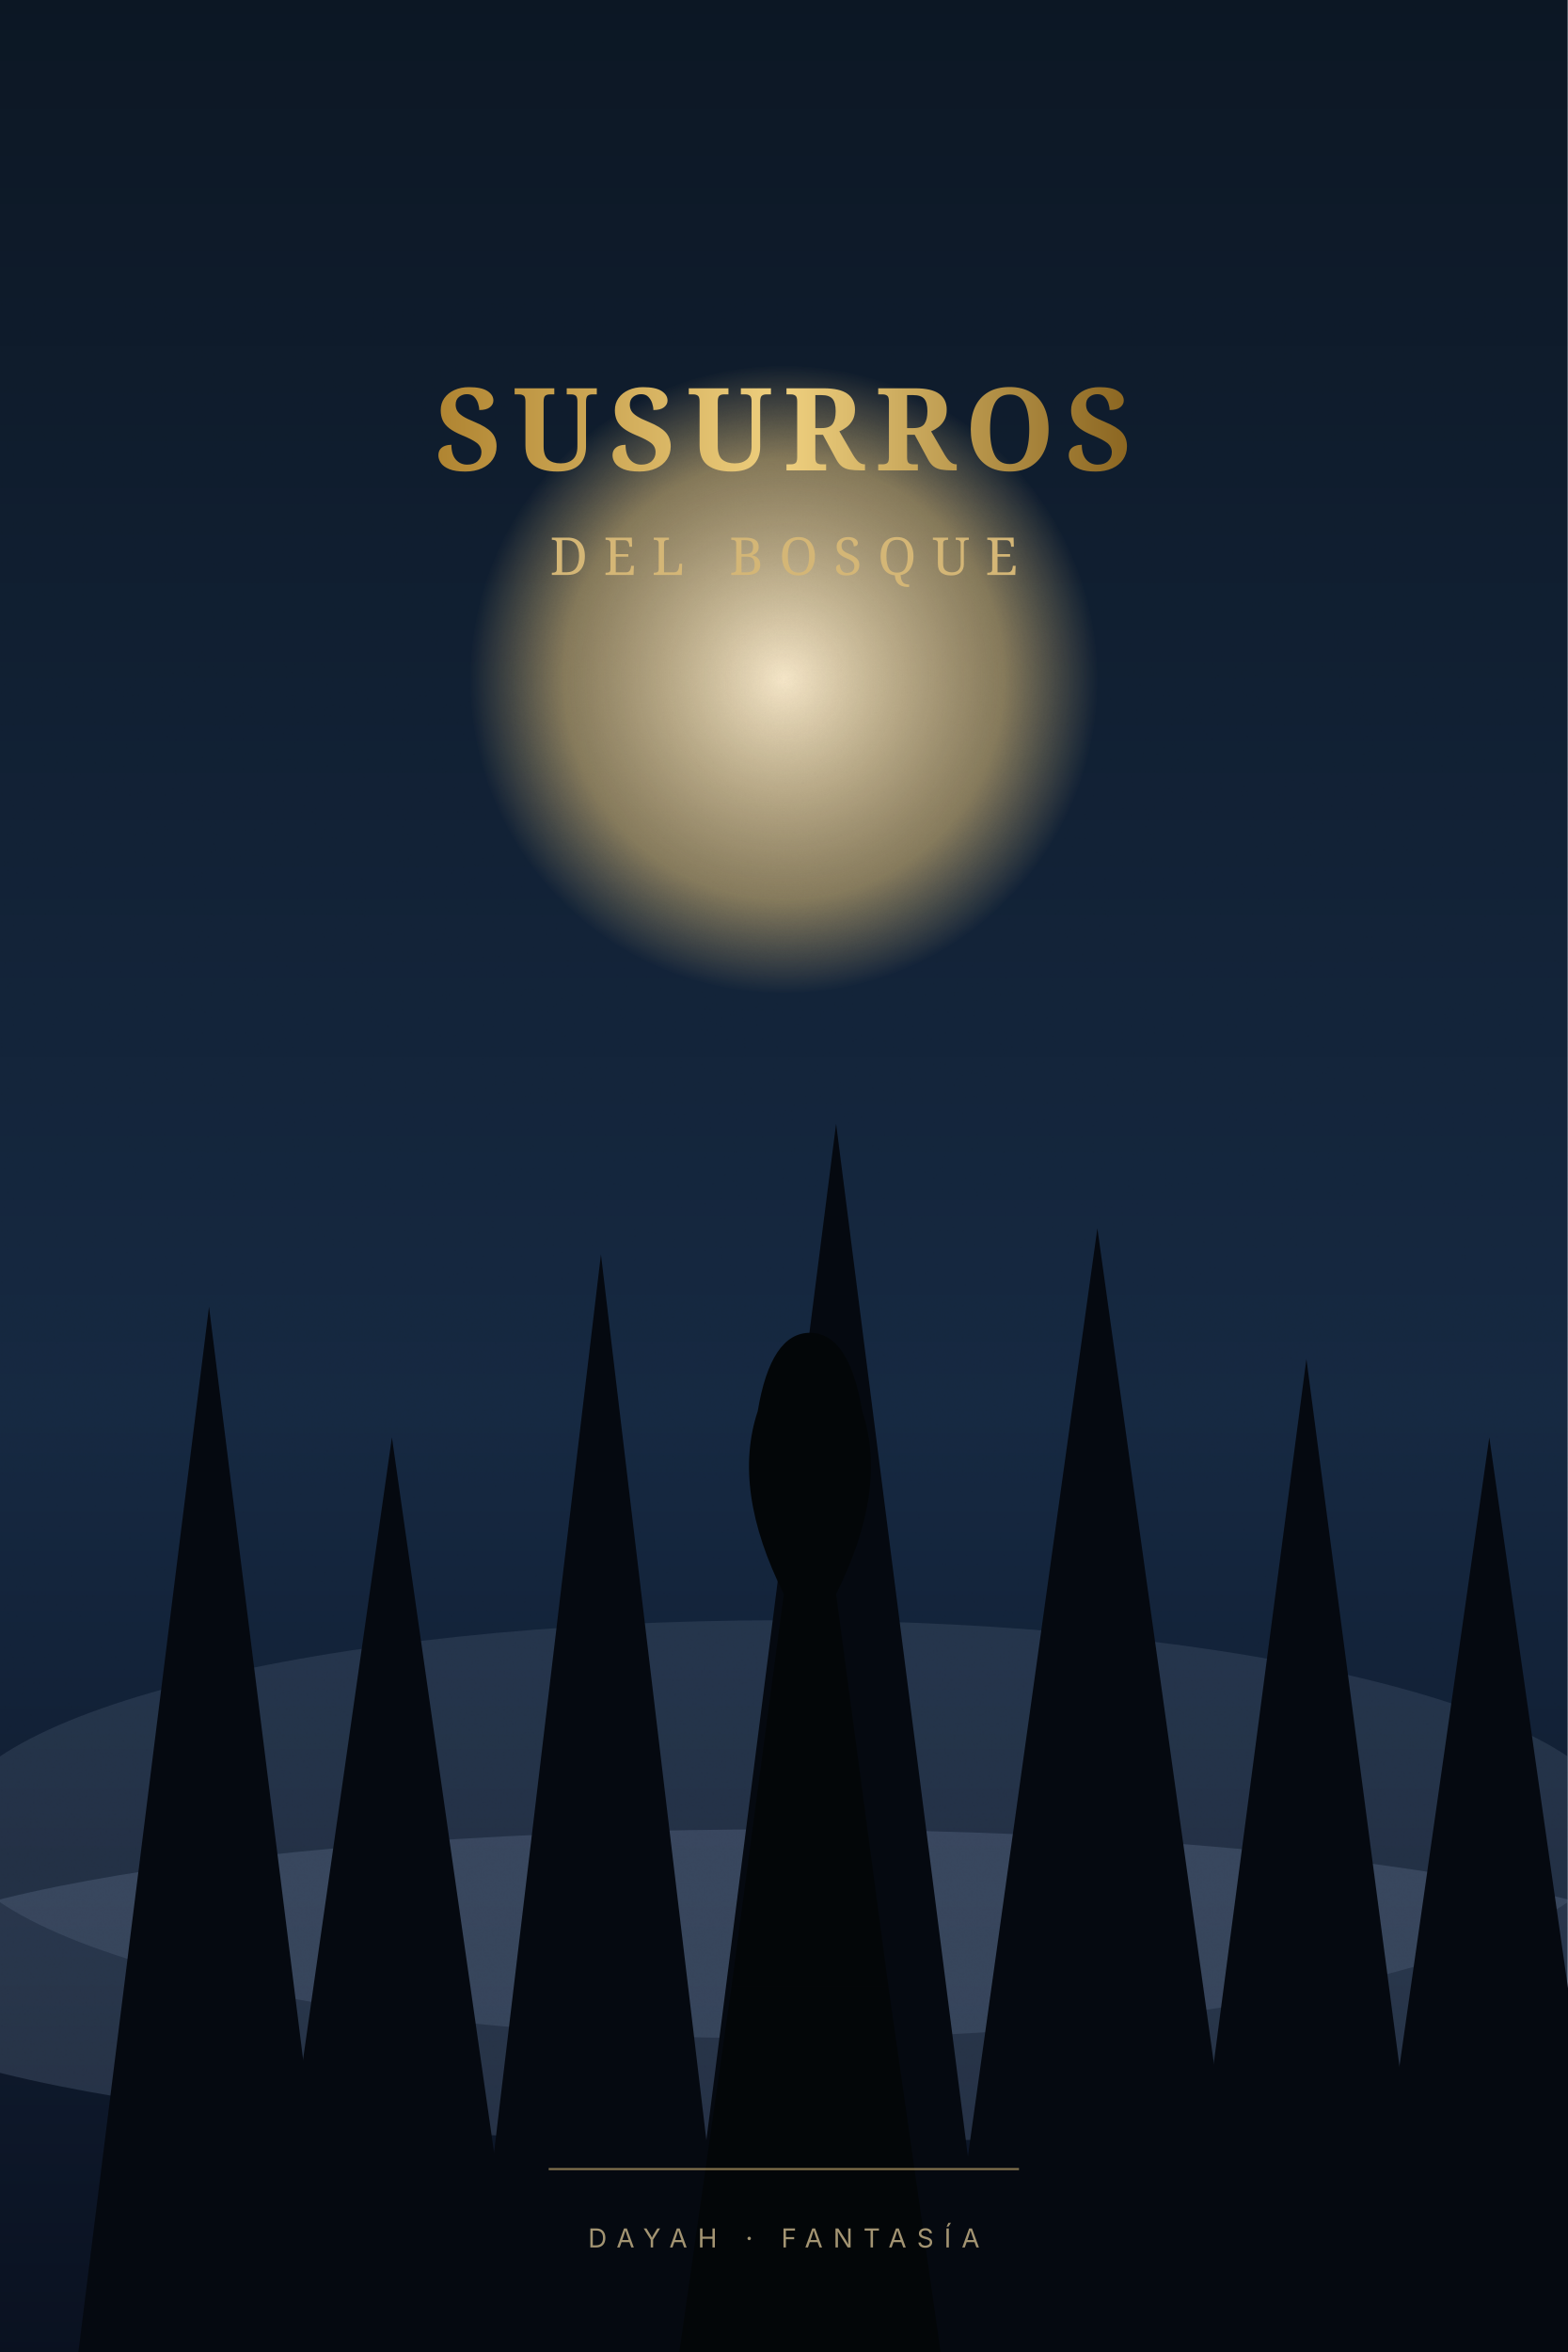
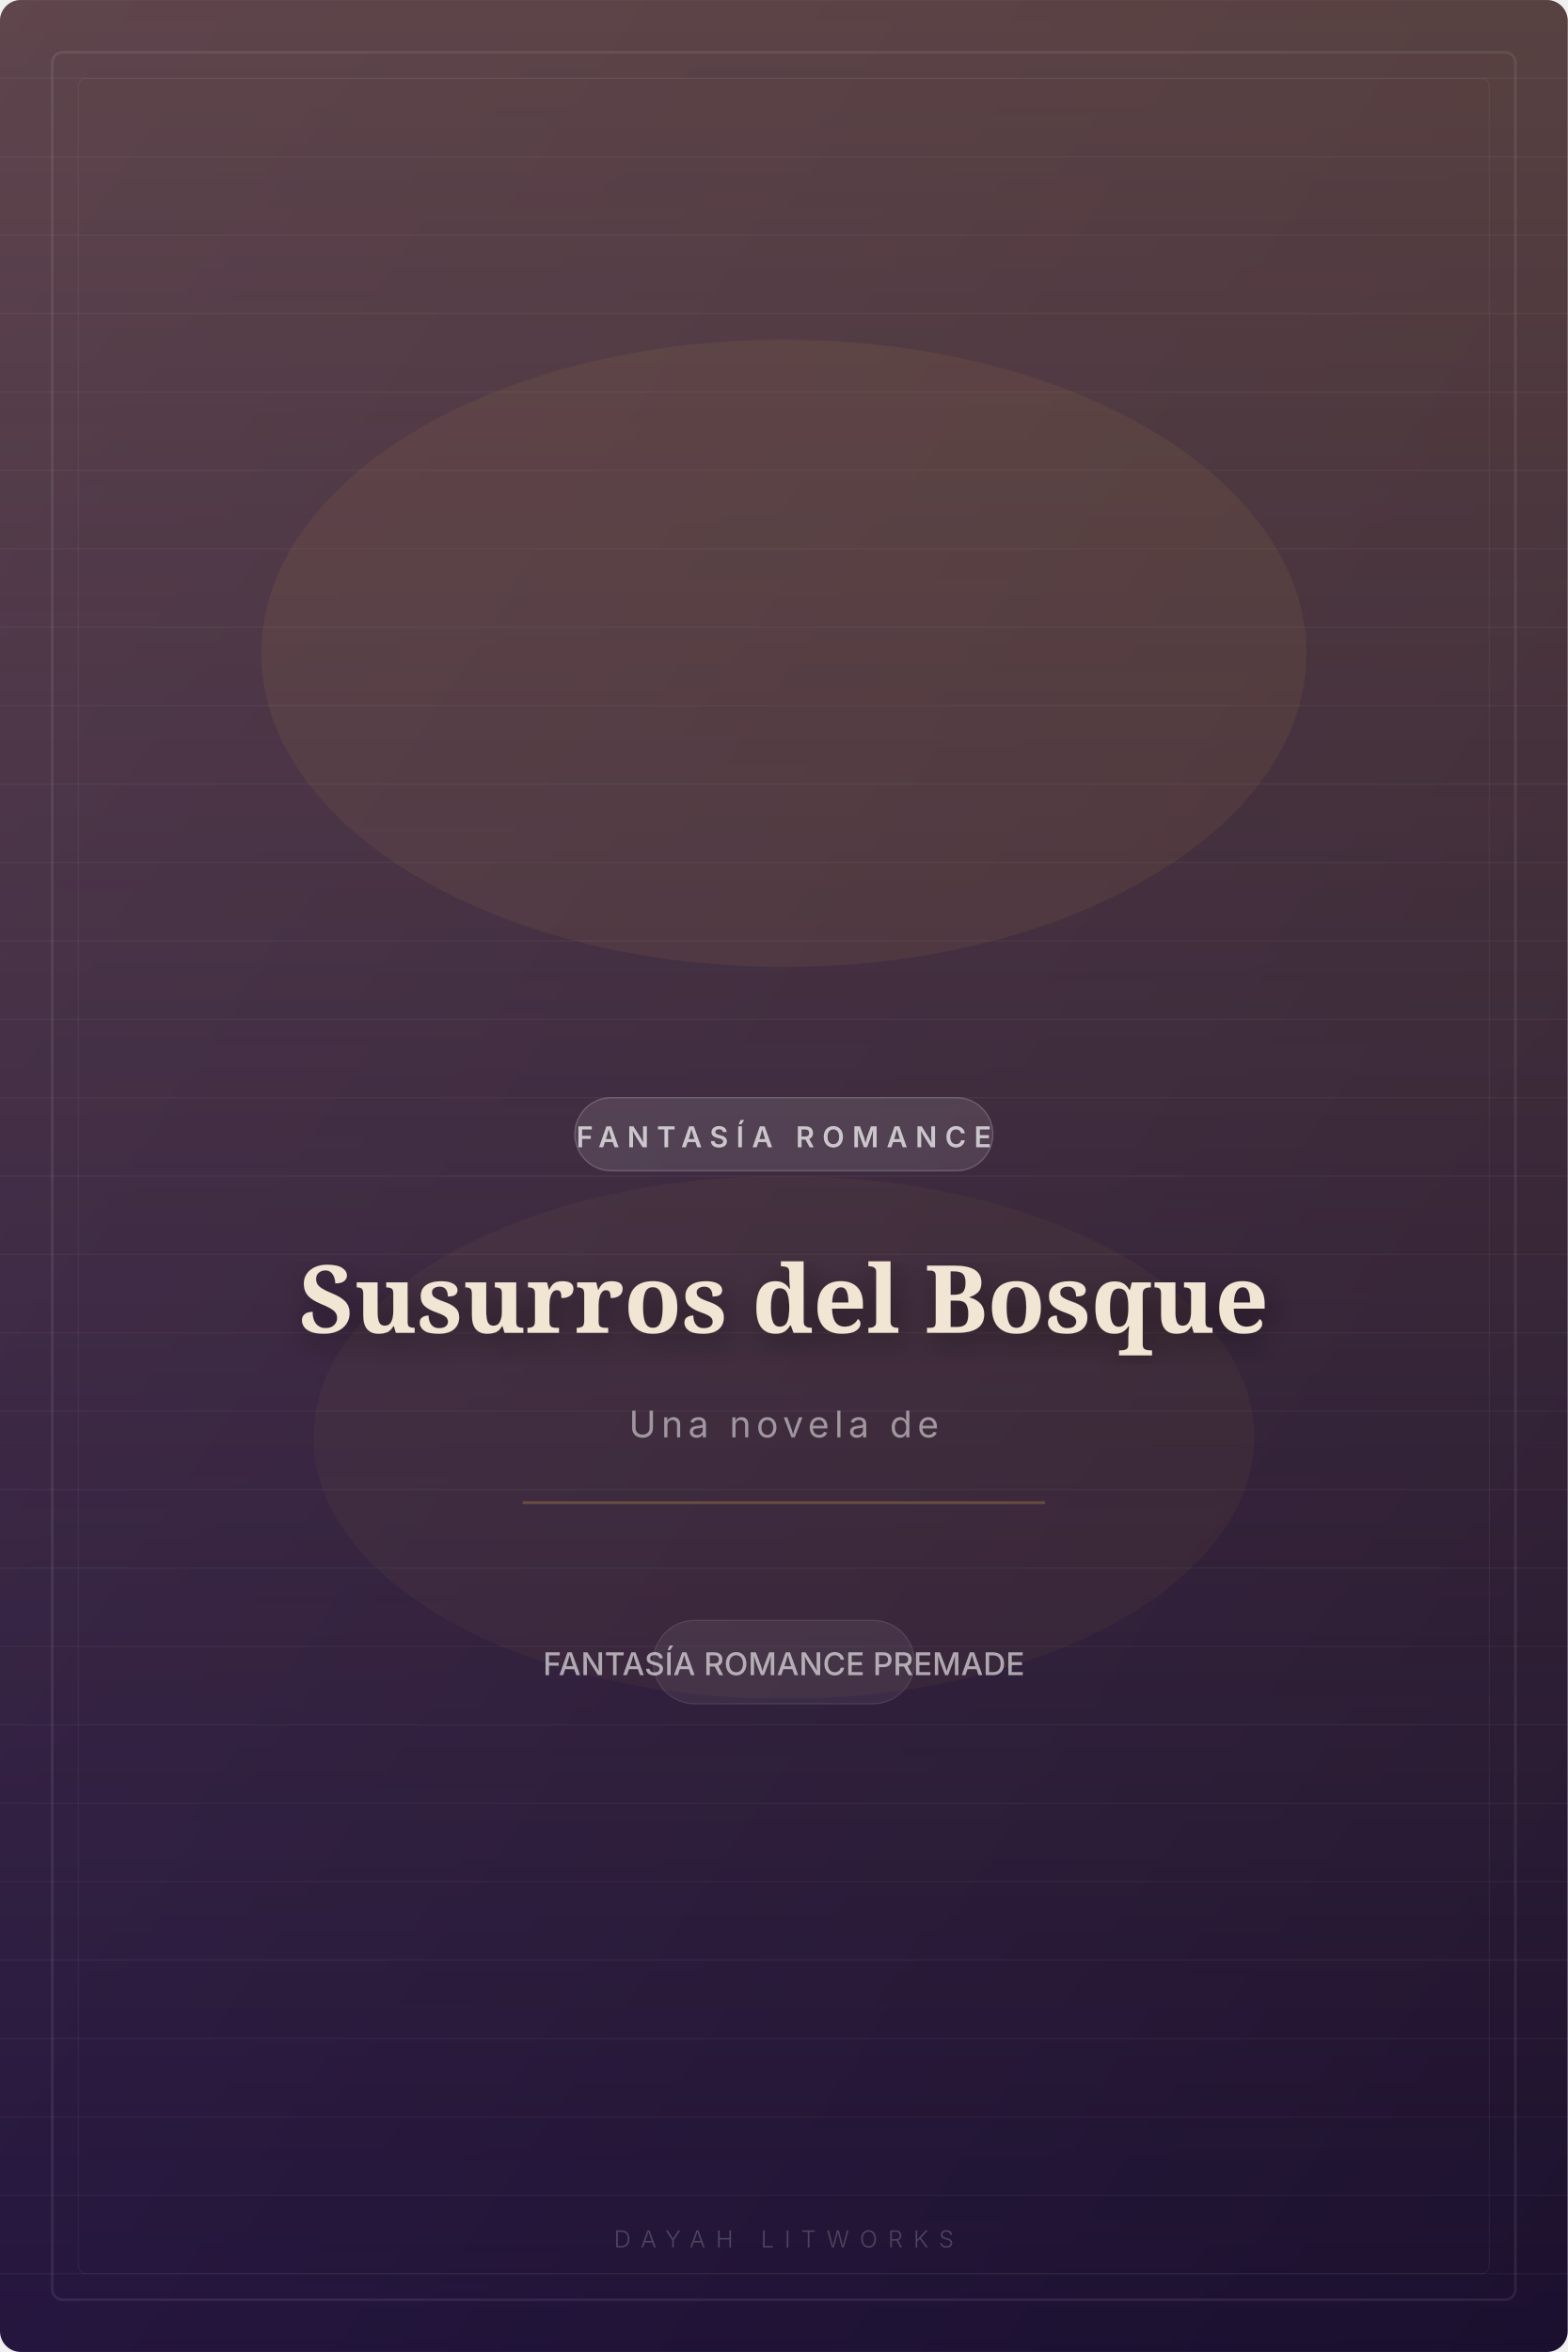
- <svg xmlns="http://www.w3.org/2000/svg" viewBox="0 0 600 900" role="img" aria-label="Susurros del Bosque — Portada de libro">
+ <svg xmlns="http://www.w3.org/2000/svg" viewBox="0 0 600 900" width="600" height="900">
  <defs>
-     <linearGradient id="sb-bg" x1="0" y1="0" x2="0" y2="1">
-       <stop offset="0" stop-color="#0c1724" />
-       <stop offset="0.6" stop-color="#162942" />
-       <stop offset="1" stop-color="#0a1120" />
+     <linearGradient id="bg" x1="0%" y1="0%" x2="100%" y2="100%">
+       <stop offset="0%" style="stop-color:#2d1b4e;stop-opacity:1" />
+       <stop offset="100%" style="stop-color:#1a0f2e;stop-opacity:1" />
    </linearGradient>
-     <radialGradient id="sb-moon" cx="0.5" cy="0.5" r="0.5">
-       <stop offset="0" stop-color="#f5e6c8" stop-opacity="1" />
-       <stop offset="0.7" stop-color="#d4b676" stop-opacity="0.6" />
-       <stop offset="1" stop-color="#d4b676" stop-opacity="0" />
-     </radialGradient>
-     <linearGradient id="sb-gold" x1="0" y1="0" x2="1" y2="0">
-       <stop offset="0" stop-color="#b08532" />
-       <stop offset="0.5" stop-color="#efd07f" />
-       <stop offset="1" stop-color="#8c6722" />
+     <linearGradient id="glow" x1="50%" y1="0%" x2="50%" y2="100%">
+       <stop offset="0%" style="stop-color:#d4a847;stop-opacity:0.3" />
+       <stop offset="100%" style="stop-color:#d4a847;stop-opacity:0" />
    </linearGradient>
-     <filter id="sb-grain">
-       <feTurbulence baseFrequency="0.9" numOctaves="2" seed="3" />
-       <feColorMatrix values="0 0 0 0 0  0 0 0 0 0  0 0 0 0 0  0 0 0 0.05 0" />
-       <feComposite in2="SourceGraphic" operator="in" />
+     <filter id="shadow">
+       <feDropShadow dx="2" dy="4" stdDeviation="6" flood-opacity="0.4" flood-color="#000" />
+     </filter>
+     <filter id="innerGlow">
+       <feGaussianBlur stdDeviation="8" result="blur" />
+       <feComposite in="SourceGraphic" in2="blur" operator="over" />
    </filter>
  </defs>
-   <rect width="600" height="900" fill="url(#sb-bg)" />
-   <ellipse cx="300" cy="700" rx="320" ry="80" fill="#5b6b84" opacity="0.25" />
-   <ellipse cx="300" cy="760" rx="360" ry="60" fill="#8aa0bf" opacity="0.2" />
-   <circle cx="300" cy="260" r="120" fill="url(#sb-moon)" />
-   <g fill="#050910">
-     <polygon points="30,900 80,500 130,900" />
-     <polygon points="100,900 150,550 200,900" />
-     <polygon points="180,900 230,480 280,900" />
-     <polygon points="260,900 320,430 380,900" />
-     <polygon points="360,900 420,470 480,900" />
-     <polygon points="450,900 500,520 550,900" />
-     <polygon points="520,900 570,550 620,900" />
+   <rect width="600" height="900" fill="url(#bg)" rx="8" />
+   <rect width="600" height="900" fill="url(#glow)" rx="8" />
+   <g opacity="0.04">
+     <line x1="0" y1="0" x2="600" y2="0" stroke="#fff" stroke-width="0.5" />
+     <line x1="0" y1="30" x2="600" y2="30" stroke="#fff" stroke-width="0.5" />
+     <line x1="0" y1="60" x2="600" y2="60" stroke="#fff" stroke-width="0.5" />
+     <line x1="0" y1="90" x2="600" y2="90" stroke="#fff" stroke-width="0.5" />
+     <line x1="0" y1="120" x2="600" y2="120" stroke="#fff" stroke-width="0.5" />
+     <line x1="0" y1="150" x2="600" y2="150" stroke="#fff" stroke-width="0.5" />
+     <line x1="0" y1="180" x2="600" y2="180" stroke="#fff" stroke-width="0.5" />
+     <line x1="0" y1="210" x2="600" y2="210" stroke="#fff" stroke-width="0.5" />
+     <line x1="0" y1="240" x2="600" y2="240" stroke="#fff" stroke-width="0.5" />
+     <line x1="0" y1="270" x2="600" y2="270" stroke="#fff" stroke-width="0.5" />
+     <line x1="0" y1="300" x2="600" y2="300" stroke="#fff" stroke-width="0.5" />
+     <line x1="0" y1="330" x2="600" y2="330" stroke="#fff" stroke-width="0.5" />
+     <line x1="0" y1="360" x2="600" y2="360" stroke="#fff" stroke-width="0.5" />
+     <line x1="0" y1="390" x2="600" y2="390" stroke="#fff" stroke-width="0.5" />
+     <line x1="0" y1="420" x2="600" y2="420" stroke="#fff" stroke-width="0.5" />
+     <line x1="0" y1="450" x2="600" y2="450" stroke="#fff" stroke-width="0.5" />
+     <line x1="0" y1="480" x2="600" y2="480" stroke="#fff" stroke-width="0.5" />
+     <line x1="0" y1="510" x2="600" y2="510" stroke="#fff" stroke-width="0.5" />
+     <line x1="0" y1="540" x2="600" y2="540" stroke="#fff" stroke-width="0.5" />
+     <line x1="0" y1="570" x2="600" y2="570" stroke="#fff" stroke-width="0.5" />
+     <line x1="0" y1="600" x2="600" y2="600" stroke="#fff" stroke-width="0.5" />
+     <line x1="0" y1="630" x2="600" y2="630" stroke="#fff" stroke-width="0.5" />
+     <line x1="0" y1="660" x2="600" y2="660" stroke="#fff" stroke-width="0.5" />
+     <line x1="0" y1="690" x2="600" y2="690" stroke="#fff" stroke-width="0.5" />
+     <line x1="0" y1="720" x2="600" y2="720" stroke="#fff" stroke-width="0.5" />
+     <line x1="0" y1="750" x2="600" y2="750" stroke="#fff" stroke-width="0.5" />
+     <line x1="0" y1="780" x2="600" y2="780" stroke="#fff" stroke-width="0.5" />
+     <line x1="0" y1="810" x2="600" y2="810" stroke="#fff" stroke-width="0.5" />
+     <line x1="0" y1="840" x2="600" y2="840" stroke="#fff" stroke-width="0.5" />
+     <line x1="0" y1="870" x2="600" y2="870" stroke="#fff" stroke-width="0.5" />
+     <line x1="0" y1="900" x2="600" y2="900" stroke="#fff" stroke-width="0.5" />
  </g>
-   <g fill="#030608">
-     <path d="M300 610 Q280 570 290 540 Q295 510 310 510 Q325 510 330 540 Q340 570 320 610 L340 760 L280 760 Z" />
-     <path d="M280 760 L260 900 L360 900 L340 760 Z" />
-   </g>
-   <rect width="600" height="900" filter="url(#sb-grain)" opacity="0.4" />
-   <g font-family="Playfair Display, Georgia, serif" text-anchor="middle">
-     <text x="300" y="180" font-size="44" font-weight="700" fill="url(#sb-gold)" letter-spacing="4">SUSURROS</text>
-     <text x="300" y="220" font-size="20" fill="#d4b676" letter-spacing="6">DEL BOSQUE</text>
-   </g>
-   <line x1="210" y1="830" x2="390" y2="830" stroke="#d4b676" stroke-width="0.8" opacity="0.6" />
-   <text x="300" y="860" font-family="Inter, sans-serif" font-size="10" fill="#a39472" text-anchor="middle" letter-spacing="4">DAYAH · FANTASÍA</text>
+   <rect x="20" y="20" width="560" height="860" fill="none" stroke="rgba(255,255,255,0.08)" stroke-width="1" rx="4" />
+   <rect x="30" y="30" width="540" height="840" fill="none" stroke="rgba(255,255,255,0.04)" stroke-width="0.5" rx="3" />
+   <ellipse cx="300" cy="250" rx="200" ry="120" fill="#d4a847" opacity="0.08" />
+   <ellipse cx="300" cy="550" rx="180" ry="100" fill="#d4a847" opacity="0.05" />
+   <rect x="220" y="420" width="160" height="28" rx="14" fill="rgba(255,255,255,0.1)" stroke="rgba(255,255,255,0.2)" stroke-width="0.5" />
+   <text x="300" y="439" text-anchor="middle" font-family="'Inter',sans-serif" font-size="11" font-weight="600" letter-spacing="3" fill="rgba(255,255,255,0.7)" text-transform="uppercase">FANTASÍA ROMANCE</text>
+   <text x="300" y="510" text-anchor="middle" font-family="'Playfair Display','Georgia',serif" font-size="36" font-weight="700" fill="#f0e6d3" filter="url(#shadow)">Susurros del Bosque</text>
+   <text x="300" y="550" text-anchor="middle" font-family="'Inter',sans-serif" font-size="14" font-weight="400" fill="rgba(255,255,255,0.5)" letter-spacing="2">Una novela de</text>
+   <line x1="200" y1="575" x2="400" y2="575" stroke="#d4a847" stroke-width="1" opacity="0.3" />
+   <rect x="250" y="620" width="100" height="32" rx="16" fill="rgba(255,255,255,0.06)" stroke="rgba(255,255,255,0.1)" stroke-width="0.5" />
+   <text x="300" y="641" text-anchor="middle" font-family="'Inter',sans-serif" font-size="12" font-weight="500" fill="rgba(255,255,255,0.6)">FANTASÍA ROMANCE PREMADE</text>
+   <text x="300" y="860" text-anchor="middle" font-family="'Inter',sans-serif" font-size="9" font-weight="300" fill="rgba(255,255,255,0.2)" letter-spacing="4">DAYAH LITWORKS</text>
</svg>
